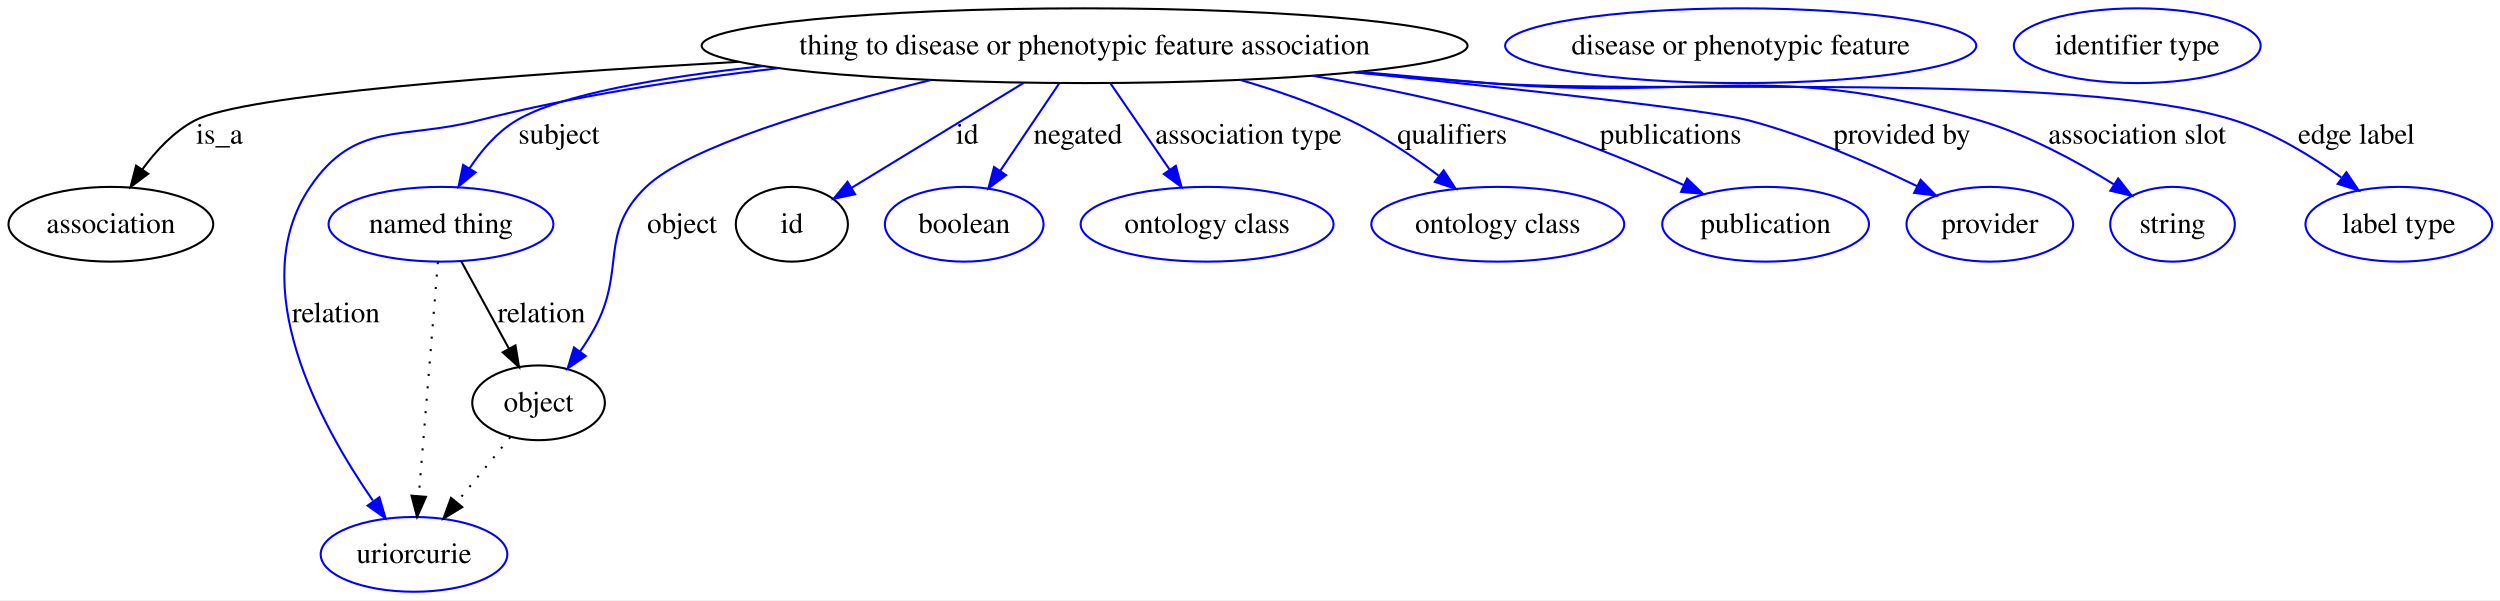
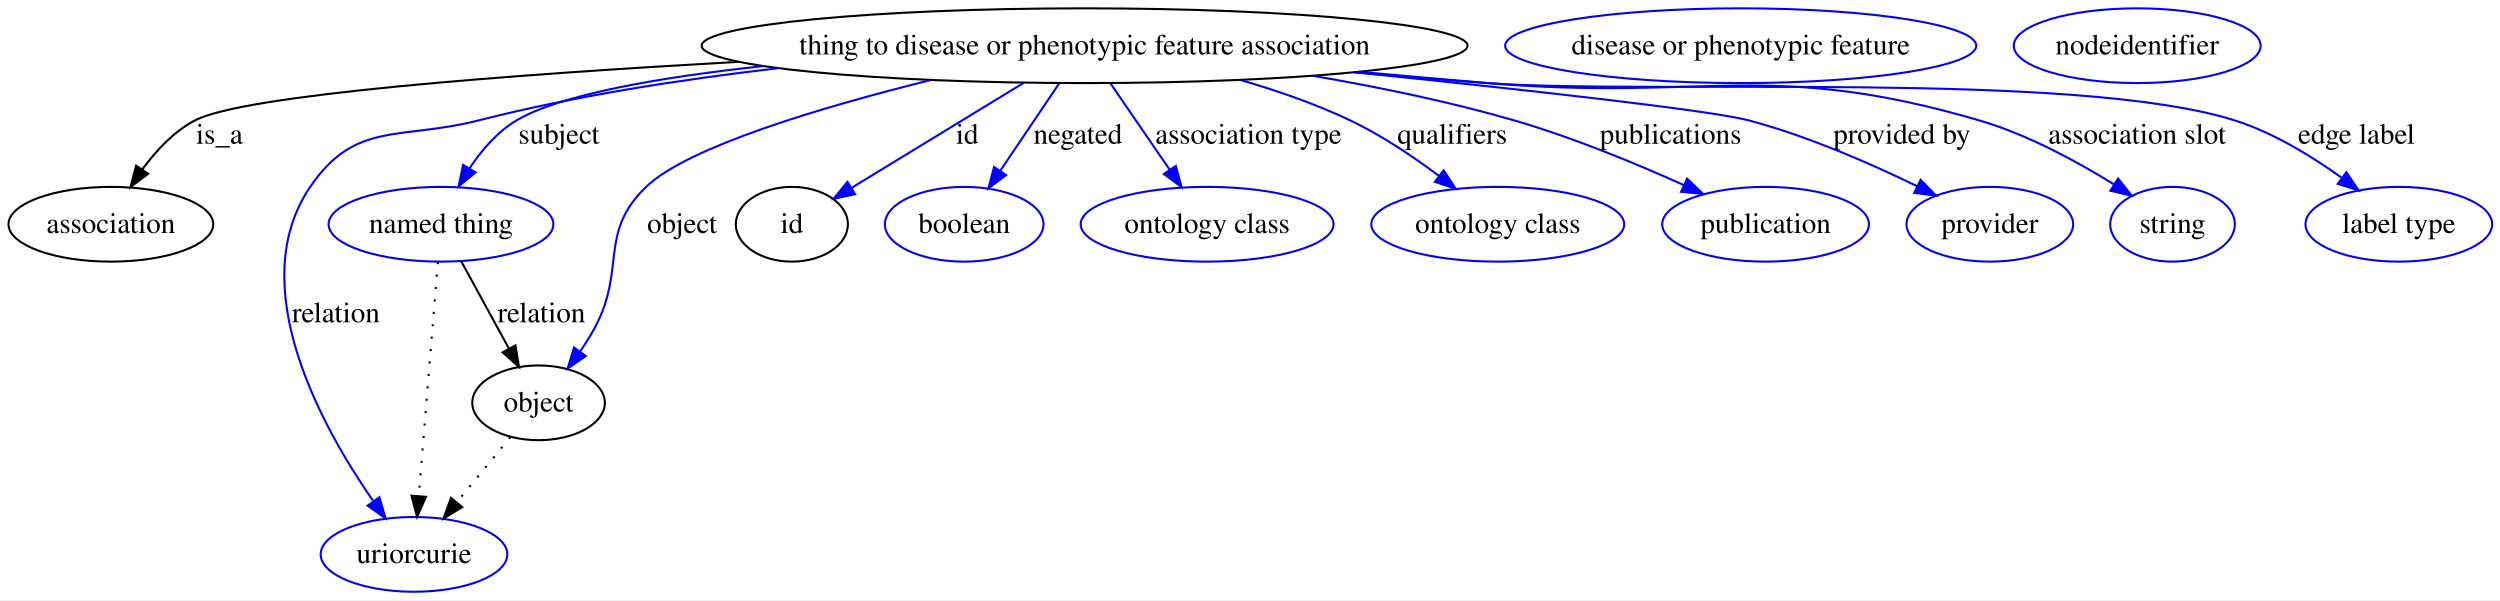
<svg xmlns="http://www.w3.org/2000/svg" width="1204pt" height="289pt" viewBox="0.00 0.00 1204.13 289.00">
  <g id="graph0" class="graph" transform="scale(1 1) rotate(0) translate(4 285)">
    <polygon fill="#ffffff" stroke="transparent" points="-4,4 -4,-285 1200.131,-285 1200.131,4 -4,4" />
    <g id="node1" class="node">
      <ellipse fill="none" stroke="#000000" cx="518.402" cy="-263" rx="184.435" ry="18" />
      <text text-anchor="middle" x="518.402" y="-258.8" font-family="Times,serif" font-size="14.00" fill="#000000">thing to disease or phenotypic feature association</text>
    </g>
    <g id="node2" class="node">
      <ellipse fill="none" stroke="#000000" cx="49.401" cy="-177" rx="49.303" ry="18" />
      <text text-anchor="middle" x="49.401" y="-172.8" font-family="Times,serif" font-size="14.00" fill="#000000">association</text>
    </g>
    <g id="edge1" class="edge">
      <path fill="none" stroke="#000000" d="M351.613,-255.242C241.429,-249.042 113.168,-239.354 89.85,-227 79.681,-221.613 71.145,-212.459 64.574,-203.445" />
      <polygon fill="#000000" stroke="#000000" points="67.367,-201.326 58.887,-194.973 61.554,-205.227 67.367,-201.326" />
      <text text-anchor="middle" x="101.677" y="-215.8" font-family="Times,serif" font-size="14.00" fill="#000000">is_a</text>
    </g>
    <g id="node3" class="node">
      <ellipse fill="none" stroke="#0000ff" cx="208.401" cy="-177" rx="54.139" ry="18" />
      <text text-anchor="middle" x="208.401" y="-172.8" font-family="Times,serif" font-size="14.00" fill="#000000">named thing</text>
    </g>
    <g id="edge2" class="edge">
      <path fill="none" stroke="#0000ff" d="M363.627,-253.192C313.695,-247.785 265.803,-239.523 244.746,-227 235.476,-221.487 227.883,-212.597 222.079,-203.831" />
      <polygon fill="#0000ff" stroke="#0000ff" points="225.049,-201.977 216.876,-195.235 219.061,-205.602 225.049,-201.977" />
      <text text-anchor="middle" x="265.229" y="-215.8" font-family="Times,serif" font-size="14.00" fill="#000000">subject</text>
    </g>
    <g id="node4" class="node">
      <ellipse fill="none" stroke="#0000ff" cx="195.401" cy="-18" rx="44.942" ry="18" />
      <text text-anchor="middle" x="195.401" y="-13.8" font-family="Times,serif" font-size="14.00" fill="#000000">uriorcurie</text>
    </g>
    <g id="edge3" class="edge">
      <path fill="none" stroke="#0000ff" d="M370.746,-252.151C324.107,-246.77 272.681,-238.79 226.401,-227 188.892,-217.444 167.17,-227.006 145.401,-195 113.367,-147.901 150.254,-80.499 175.565,-43.957" />
      <polygon fill="#0000ff" stroke="#0000ff" points="178.739,-45.535 181.702,-35.363 173.043,-41.467 178.739,-45.535" />
      <text text-anchor="middle" x="157.781" y="-129.8" font-family="Times,serif" font-size="14.00" fill="#000000">relation</text>
    </g>
    <g id="node5" class="node">
      <ellipse fill="none" stroke="#000000" cx="255.401" cy="-91" rx="31.931" ry="18" />
      <text text-anchor="middle" x="255.401" y="-86.8" font-family="Times,serif" font-size="14.00" fill="#000000">object</text>
    </g>
    <g id="edge4" class="edge">
      <path fill="none" stroke="#0000ff" d="M444.243,-246.454C391.73,-233.412 327.212,-214.268 307.195,-195 284.018,-172.691 297.727,-155.283 282.401,-127 280.35,-123.213 277.93,-119.388 275.395,-115.717" />
      <polygon fill="#0000ff" stroke="#0000ff" points="278.124,-113.52 269.392,-107.52 272.477,-117.656 278.124,-113.52" />
      <text text-anchor="middle" x="324.505" y="-172.8" font-family="Times,serif" font-size="14.00" fill="#000000">object</text>
    </g>
    <g id="node7" class="node">
      <ellipse fill="none" stroke="#000000" cx="377.401" cy="-177" rx="27" ry="18" />
      <text text-anchor="middle" x="377.401" y="-172.8" font-family="Times,serif" font-size="14.00" fill="#000000">id</text>
    </g>
    <g id="edge5" class="edge">
      <path fill="none" stroke="#0000ff" d="M489.186,-245.181C464.867,-230.348 430.429,-209.343 406.221,-194.578" />
      <polygon fill="#0000ff" stroke="#0000ff" points="407.846,-191.47 397.486,-189.25 404.201,-197.446 407.846,-191.47" />
      <text text-anchor="middle" x="461.846" y="-215.8" font-family="Times,serif" font-size="14.00" fill="#000000">id</text>
    </g>
    <g id="node9" class="node">
      <ellipse fill="none" stroke="#0000ff" cx="460.401" cy="-177" rx="38.202" ry="18" />
      <text text-anchor="middle" x="460.401" y="-172.8" font-family="Times,serif" font-size="14.00" fill="#000000">boolean</text>
    </g>
    <g id="edge6" class="edge">
      <path fill="none" stroke="#0000ff" d="M506.101,-244.762C497.863,-232.547 486.898,-216.288 477.774,-202.759" />
      <polygon fill="#0000ff" stroke="#0000ff" points="480.584,-200.666 472.091,-194.332 474.78,-204.58 480.584,-200.666" />
      <text text-anchor="middle" x="515.167" y="-215.8" font-family="Times,serif" font-size="14.00" fill="#000000">negated</text>
    </g>
    <g id="node10" class="node">
      <ellipse fill="none" stroke="#0000ff" cx="577.402" cy="-177" rx="60.905" ry="18" />
      <text text-anchor="middle" x="577.402" y="-172.8" font-family="Times,serif" font-size="14.00" fill="#000000">ontology class</text>
    </g>
    <g id="edge7" class="edge">
      <path fill="none" stroke="#0000ff" d="M530.914,-244.762C539.183,-232.709 550.153,-216.718 559.36,-203.298" />
      <polygon fill="#0000ff" stroke="#0000ff" points="562.338,-205.143 565.11,-194.917 556.566,-201.183 562.338,-205.143" />
      <text text-anchor="middle" x="597.307" y="-215.8" font-family="Times,serif" font-size="14.00" fill="#000000">association type</text>
    </g>
    <g id="node11" class="node">
      <ellipse fill="none" stroke="#0000ff" cx="717.402" cy="-177" rx="60.905" ry="18" />
      <text text-anchor="middle" x="717.402" y="-172.8" font-family="Times,serif" font-size="14.00" fill="#000000">ontology class</text>
    </g>
    <g id="edge8" class="edge">
      <path fill="none" stroke="#0000ff" d="M593.401,-246.498C611.204,-241.339 629.828,-234.881 646.402,-227 661.336,-219.899 676.507,-209.703 688.97,-200.369" />
      <polygon fill="#0000ff" stroke="#0000ff" points="691.337,-202.964 697.13,-194.094 687.069,-197.416 691.337,-202.964" />
      <text text-anchor="middle" x="695.453" y="-215.8" font-family="Times,serif" font-size="14.00" fill="#000000">qualifiers</text>
    </g>
    <g id="node12" class="node">
      <ellipse fill="none" stroke="#0000ff" cx="846.402" cy="-177" rx="49.788" ry="18" />
      <text text-anchor="middle" x="846.402" y="-172.8" font-family="Times,serif" font-size="14.00" fill="#000000">publication</text>
    </g>
    <g id="edge9" class="edge">
      <path fill="none" stroke="#0000ff" d="M628.2,-248.517C659.894,-243.099 694.307,-236.009 725.402,-227 753.416,-218.883 783.748,-206.341 807.035,-195.849" />
      <polygon fill="#0000ff" stroke="#0000ff" points="808.593,-198.985 816.234,-191.646 805.684,-192.618 808.593,-198.985" />
      <text text-anchor="middle" x="800.619" y="-215.8" font-family="Times,serif" font-size="14.00" fill="#000000">publications</text>
    </g>
    <g id="node13" class="node">
      <ellipse fill="none" stroke="#0000ff" cx="954.402" cy="-177" rx="40.132" ry="18" />
      <text text-anchor="middle" x="954.402" y="-172.8" font-family="Times,serif" font-size="14.00" fill="#000000">provider</text>
    </g>
    <g id="edge10" class="edge">
      <path fill="none" stroke="#0000ff" d="M648.682,-250.17C728.89,-241.951 819.827,-231.931 838.402,-227 866.592,-219.516 896.801,-206.313 919.322,-195.353" />
      <polygon fill="#0000ff" stroke="#0000ff" points="921.069,-198.393 928.474,-190.816 917.96,-192.121 921.069,-198.393" />
      <text text-anchor="middle" x="912.034" y="-215.8" font-family="Times,serif" font-size="14.00" fill="#000000">provided by</text>
    </g>
    <g id="node14" class="node">
      <ellipse fill="none" stroke="#0000ff" cx="1042.401" cy="-177" rx="30.003" ry="18" />
      <text text-anchor="middle" x="1042.401" y="-172.8" font-family="Times,serif" font-size="14.00" fill="#000000">string</text>
    </g>
    <g id="edge11" class="edge">
      <path fill="none" stroke="#0000ff" d="M650.648,-250.432C671.313,-248.554 692.431,-246.685 712.402,-245 817.664,-236.12 848.013,-256.655 949.402,-227 972.475,-220.251 996.313,-207.296 1014.079,-196.264" />
      <polygon fill="#0000ff" stroke="#0000ff" points="1016.231,-199.042 1022.779,-190.713 1012.466,-193.141 1016.231,-199.042" />
      <text text-anchor="middle" x="1025.369" y="-215.8" font-family="Times,serif" font-size="14.00" fill="#000000">association slot</text>
    </g>
    <g id="node15" class="node">
      <ellipse fill="none" stroke="#0000ff" cx="1151.401" cy="-177" rx="44.96" ry="18" />
      <text text-anchor="middle" x="1151.401" y="-172.8" font-family="Times,serif" font-size="14.00" fill="#000000">label type</text>
    </g>
    <g id="edge12" class="edge">
      <path fill="none" stroke="#0000ff" d="M648.259,-250.181C669.675,-248.289 691.652,-246.481 712.402,-245 792.298,-239.299 996.049,-251.215 1072.401,-227 1090.852,-221.149 1109.255,-209.899 1123.652,-199.55" />
      <polygon fill="#0000ff" stroke="#0000ff" points="1126.138,-202.063 1132.063,-193.28 1121.954,-196.451 1126.138,-202.063" />
      <text text-anchor="middle" x="1130.969" y="-215.8" font-family="Times,serif" font-size="14.00" fill="#000000">edge label</text>
    </g>
    <g id="edge14" class="edge">
      <path fill="none" stroke="#000000" stroke-dasharray="1,5" d="M206.91,-158.761C204.657,-131.205 200.367,-78.735 197.709,-46.223" />
      <polygon fill="#000000" stroke="#000000" points="201.179,-45.708 196.875,-36.027 194.202,-46.279 201.179,-45.708" />
    </g>
    <g id="edge13" class="edge">
      <path fill="none" stroke="#000000" d="M218.14,-159.181C224.781,-147.029 233.687,-130.734 241.126,-117.121" />
      <polygon fill="#000000" stroke="#000000" points="244.272,-118.663 245.996,-108.21 238.129,-115.306 244.272,-118.663" />
      <text text-anchor="middle" x="256.781" y="-129.8" font-family="Times,serif" font-size="14.00" fill="#000000">relation</text>
    </g>
    <g id="edge15" class="edge">
      <path fill="none" stroke="#000000" stroke-dasharray="1,5" d="M241.787,-74.435C234.202,-65.207 224.602,-53.528 216.106,-43.191" />
      <polygon fill="#000000" stroke="#000000" points="218.642,-40.764 209.589,-35.261 213.234,-45.209 218.642,-40.764" />
    </g>
    <g id="node6" class="node">
      <ellipse fill="none" stroke="#0000ff" cx="834.402" cy="-263" rx="113.464" ry="18" />
      <text text-anchor="middle" x="834.402" y="-258.8" font-family="Times,serif" font-size="14.00" fill="#000000">disease or phenotypic feature</text>
    </g>
    <g id="node8" class="node">
-       <ellipse fill="none" stroke="#0000ff" cx="1025.401" cy="-263" rx="59.443" ry="18" />
-       <text text-anchor="middle" x="1025.401" y="-258.8" font-family="Times,serif" font-size="14.00" fill="#000000">identifier type</text>
+       <ellipse fill="none" stroke="#0000ff" cx="1025.401" cy="-263" rx="59.451" ry="18" />
+       <text text-anchor="middle" x="1025.401" y="-258.8" font-family="Times,serif" font-size="14.00" fill="#000000">nodeidentifier</text>
    </g>
  </g>
</svg>
